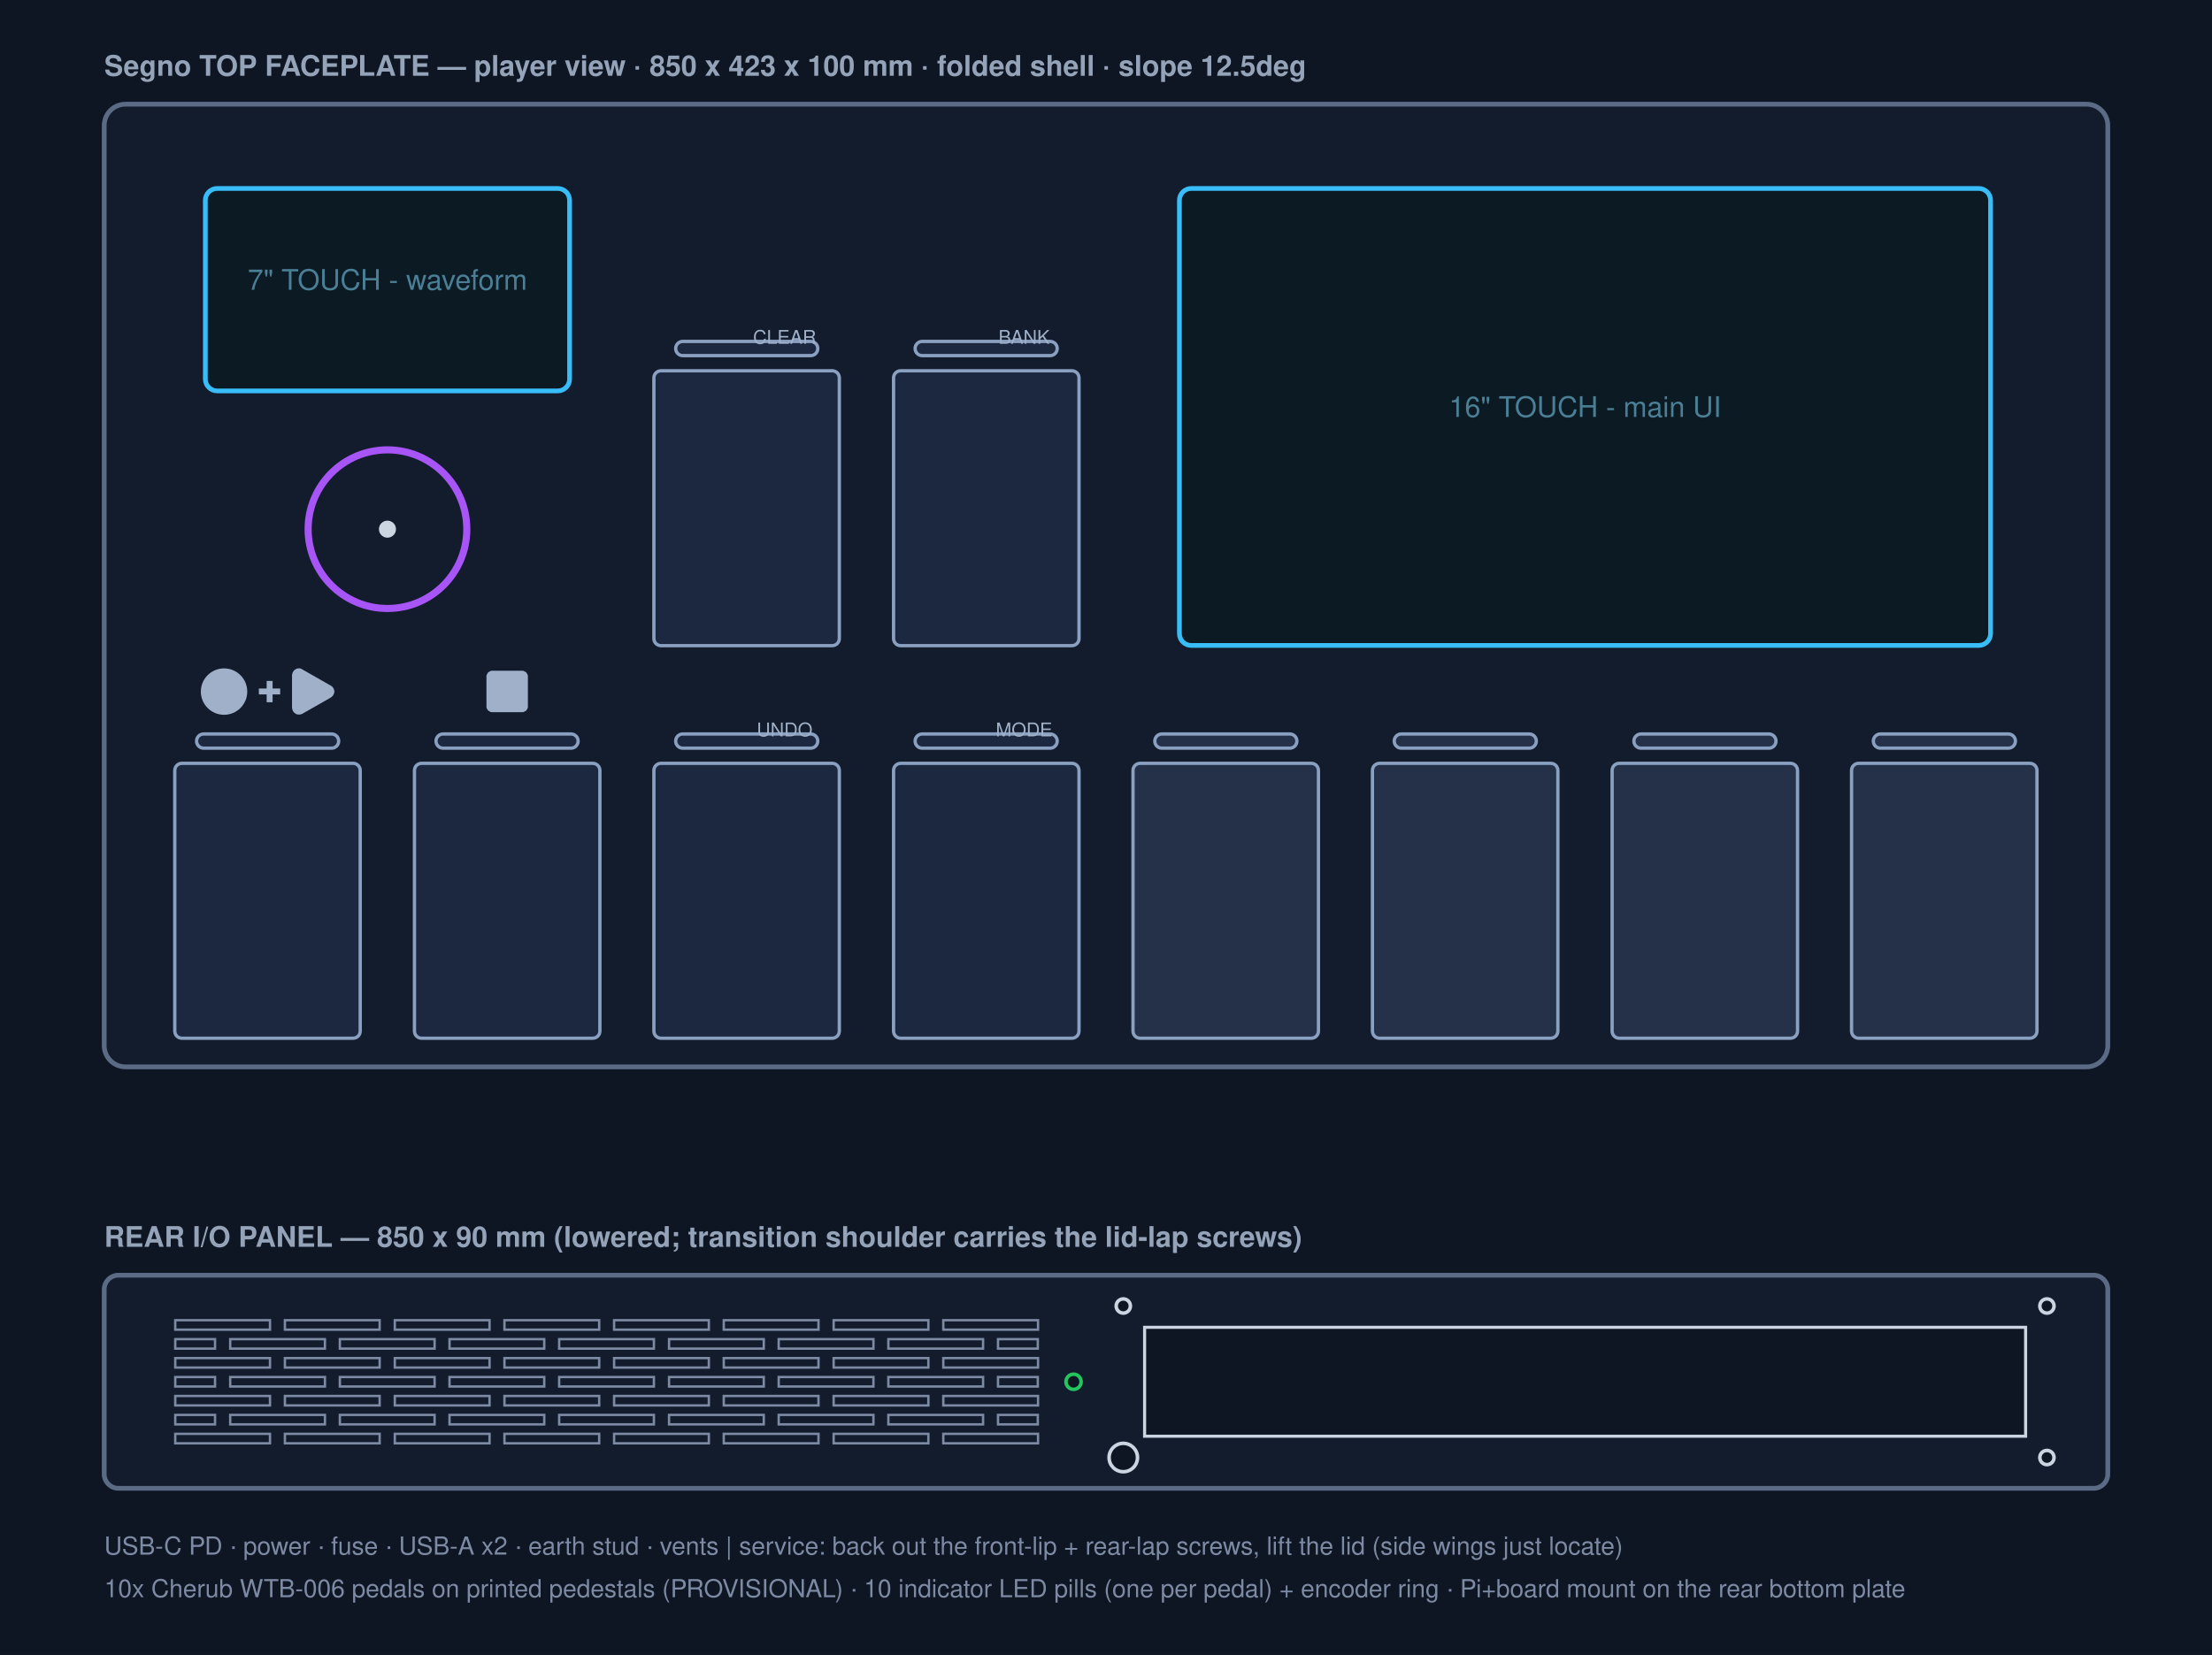
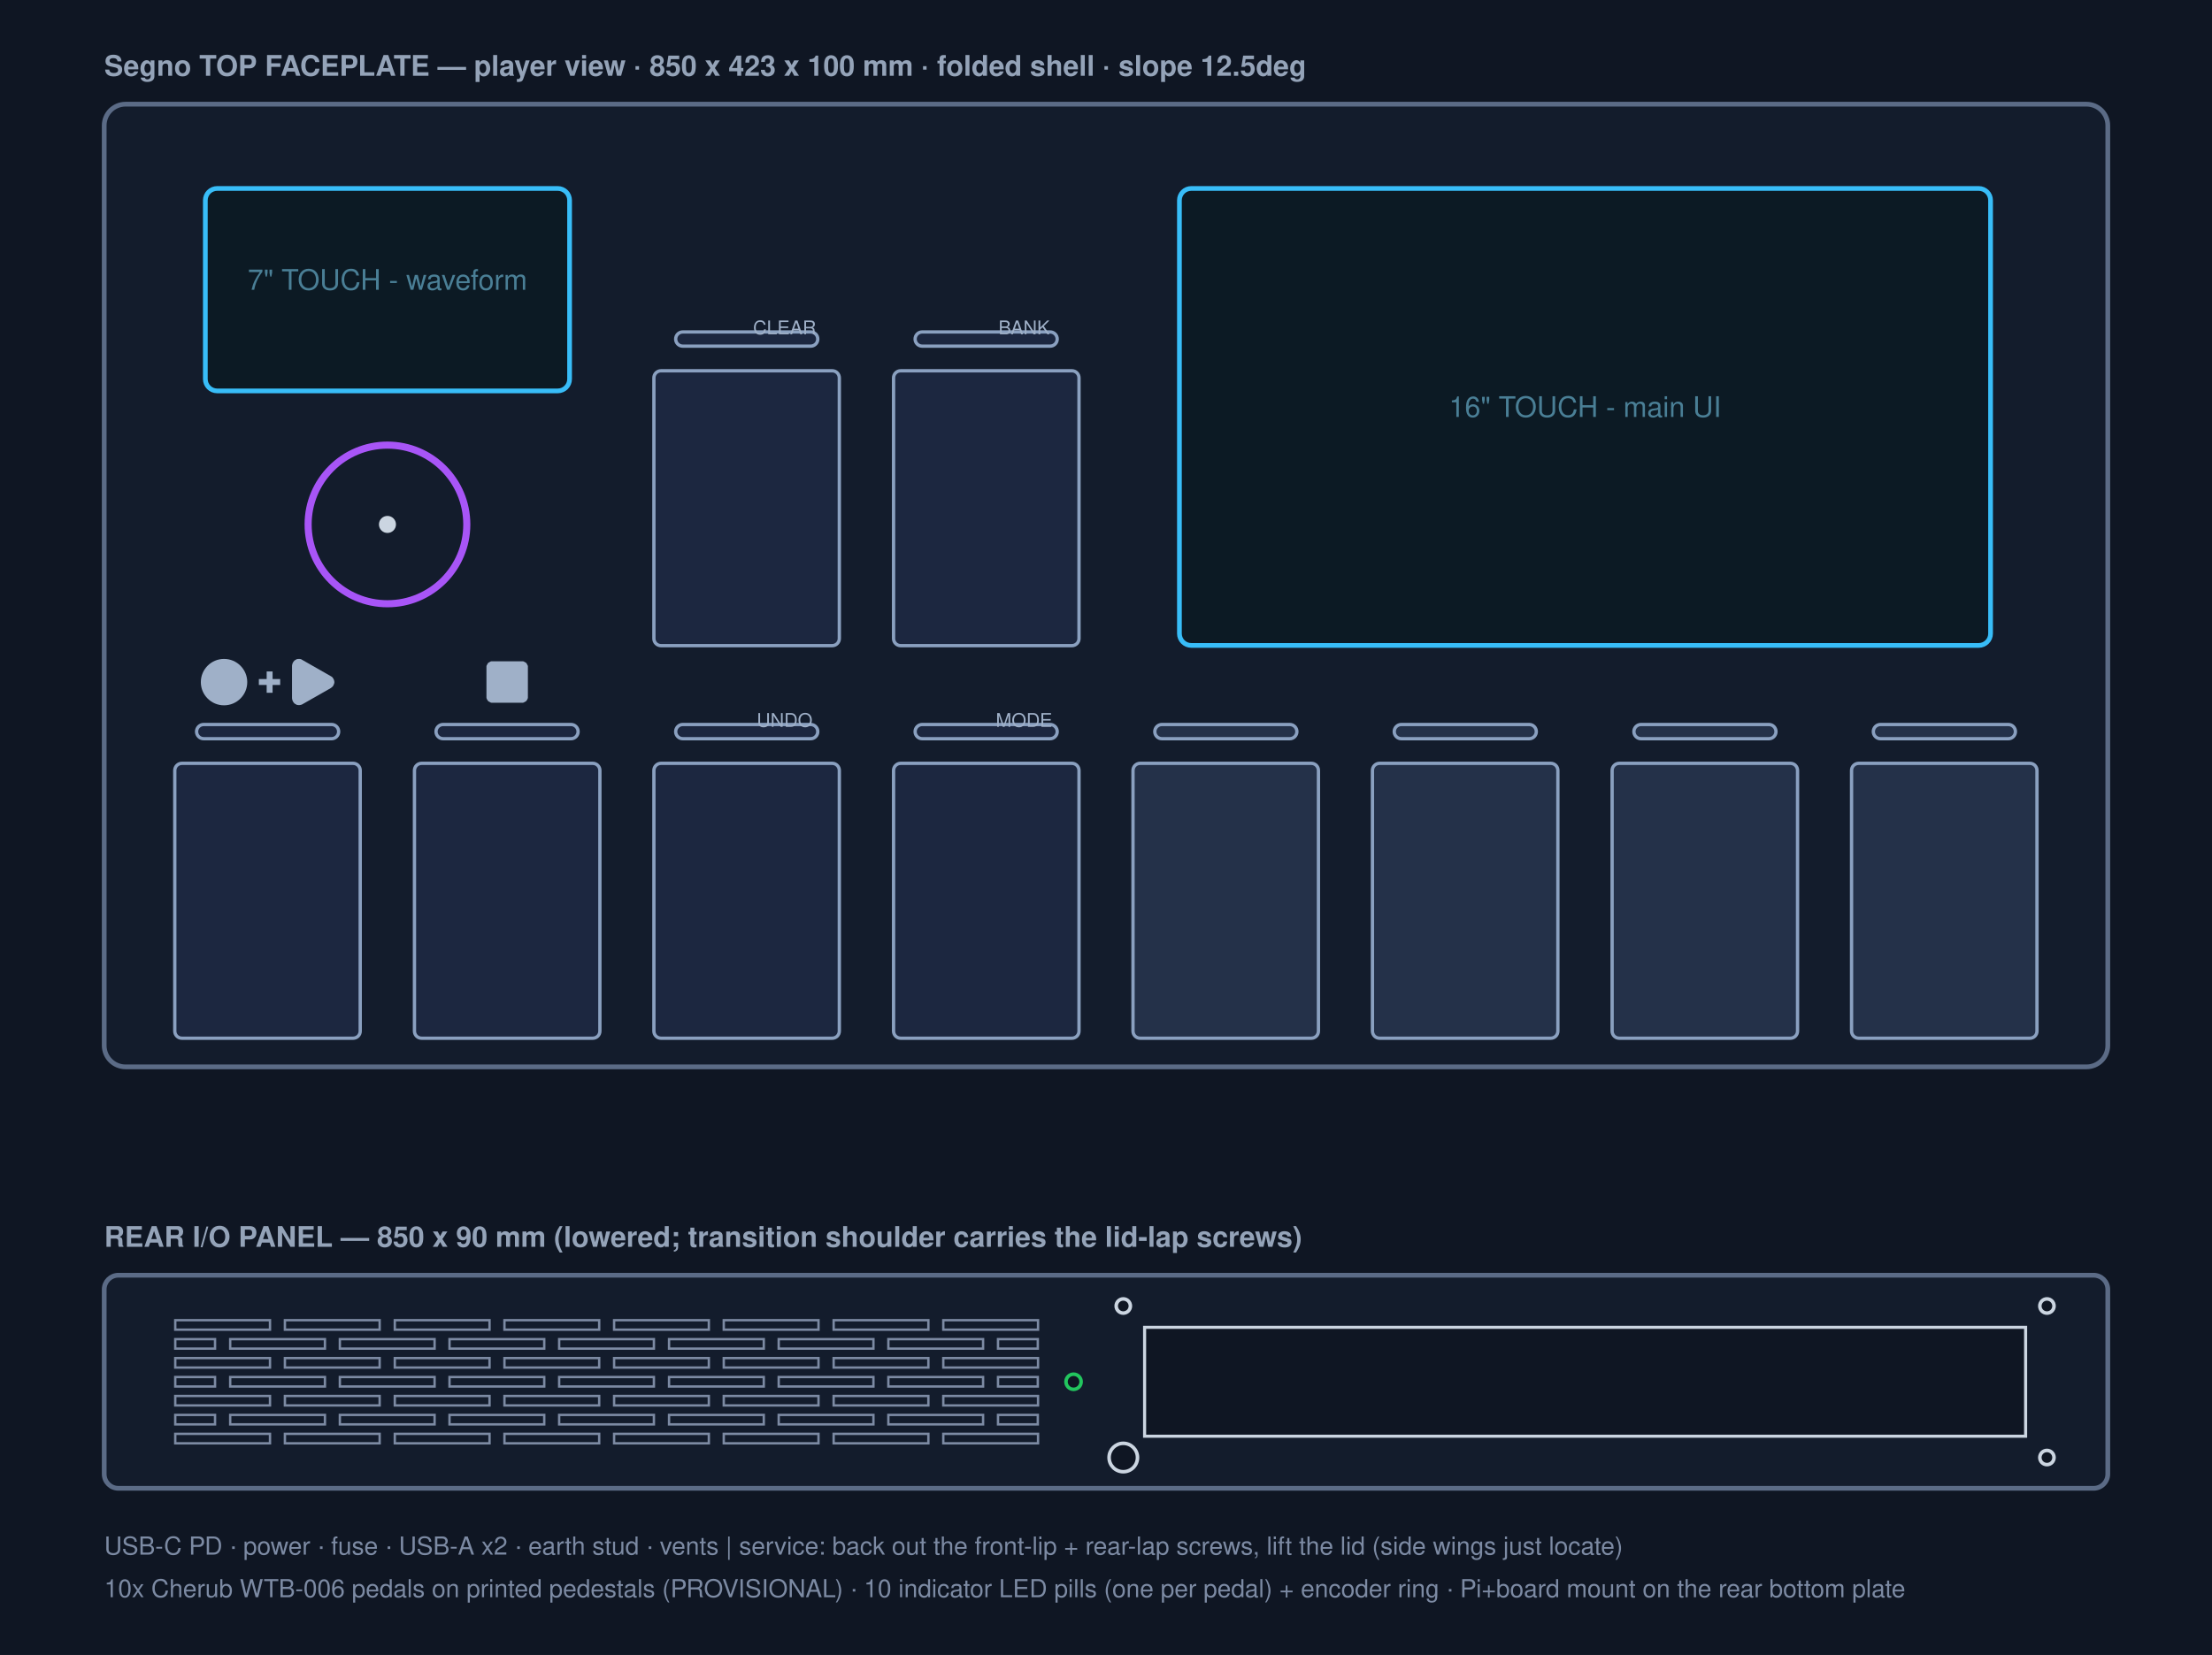
<svg xmlns="http://www.w3.org/2000/svg" viewBox="0 0 934 699" font-family="Helvetica,Arial,sans-serif">
  <rect width="934" height="699" fill="#0f1623" />
  <text x="44" y="32" fill="#94a3b8" font-size="12" font-weight="600">Segno TOP FACEPLATE — player view · 850 x 423 x 100 mm · folded shell · slope 12.5deg</text>
  <rect x="44" y="44" width="846.0" height="406.6" rx="9" fill="#131c2c" stroke="#5b6b86" stroke-width="2" />
  <rect x="73.8" y="322.4" width="78.3" height="116.1" rx="3" fill="#1c2740" stroke="#8aa0c0" stroke-width="1.4" />
  <rect x="175.0" y="322.4" width="78.3" height="116.1" rx="3" fill="#1c2740" stroke="#8aa0c0" stroke-width="1.4" />
  <rect x="276.1" y="322.4" width="78.3" height="116.1" rx="3" fill="#1c2740" stroke="#8aa0c0" stroke-width="1.4" />
  <rect x="377.3" y="322.4" width="78.3" height="116.1" rx="3" fill="#1c2740" stroke="#8aa0c0" stroke-width="1.4" />
  <rect x="478.4" y="322.4" width="78.3" height="116.1" rx="3" fill="#243149" stroke="#8aa0c0" stroke-width="1.4" />
  <rect x="579.5" y="322.4" width="78.3" height="116.1" rx="3" fill="#243149" stroke="#8aa0c0" stroke-width="1.4" />
  <rect x="680.7" y="322.4" width="78.3" height="116.1" rx="3" fill="#243149" stroke="#8aa0c0" stroke-width="1.4" />
  <rect x="781.8" y="322.4" width="78.3" height="116.1" rx="3" fill="#243149" stroke="#8aa0c0" stroke-width="1.4" />
  <rect x="276.1" y="156.6" width="78.3" height="116.1" rx="3" fill="#1c2740" stroke="#8aa0c0" stroke-width="1.4" />
  <rect x="377.3" y="156.6" width="78.3" height="116.1" rx="3" fill="#1c2740" stroke="#8aa0c0" stroke-width="1.4" />
-   <rect x="83.0" y="310.0" width="60.0" height="6.0" rx="3" fill="#1c2740" stroke="#8aa0c0" stroke-width="1.4" />
-   <rect x="184.1" y="310.0" width="60.0" height="6.0" rx="3" fill="#1c2740" stroke="#8aa0c0" stroke-width="1.4" />
-   <rect x="285.3" y="310.0" width="60.0" height="6.0" rx="3" fill="#1c2740" stroke="#8aa0c0" stroke-width="1.4" />
-   <rect x="386.4" y="310.0" width="60.0" height="6.0" rx="3" fill="#1c2740" stroke="#8aa0c0" stroke-width="1.4" />
-   <rect x="487.6" y="310.0" width="60.0" height="6.0" rx="3" fill="#243149" stroke="#8aa0c0" stroke-width="1.4" />
-   <rect x="588.7" y="310.0" width="60.0" height="6.0" rx="3" fill="#243149" stroke="#8aa0c0" stroke-width="1.4" />
-   <rect x="689.9" y="310.0" width="60.0" height="6.0" rx="3" fill="#243149" stroke="#8aa0c0" stroke-width="1.4" />
-   <rect x="791.0" y="310.0" width="60.0" height="6.0" rx="3" fill="#243149" stroke="#8aa0c0" stroke-width="1.4" />
-   <rect x="285.3" y="144.2" width="60.0" height="6.0" rx="3" fill="#1c2740" stroke="#8aa0c0" stroke-width="1.4" />
-   <rect x="386.4" y="144.2" width="60.0" height="6.0" rx="3" fill="#1c2740" stroke="#8aa0c0" stroke-width="1.4" />
+   <rect x="83.0" y="306.0" width="60.0" height="6.0" rx="3" fill="#1c2740" stroke="#8aa0c0" stroke-width="1.4" />
+   <rect x="184.1" y="306.0" width="60.0" height="6.0" rx="3" fill="#1c2740" stroke="#8aa0c0" stroke-width="1.4" />
+   <rect x="285.3" y="306.0" width="60.0" height="6.0" rx="3" fill="#1c2740" stroke="#8aa0c0" stroke-width="1.4" />
+   <rect x="386.4" y="306.0" width="60.0" height="6.0" rx="3" fill="#1c2740" stroke="#8aa0c0" stroke-width="1.4" />
+   <rect x="487.6" y="306.0" width="60.0" height="6.0" rx="3" fill="#243149" stroke="#8aa0c0" stroke-width="1.4" />
+   <rect x="588.7" y="306.0" width="60.0" height="6.0" rx="3" fill="#243149" stroke="#8aa0c0" stroke-width="1.4" />
+   <rect x="689.9" y="306.0" width="60.0" height="6.0" rx="3" fill="#243149" stroke="#8aa0c0" stroke-width="1.4" />
+   <rect x="791.0" y="306.0" width="60.0" height="6.0" rx="3" fill="#243149" stroke="#8aa0c0" stroke-width="1.4" />
+   <rect x="285.3" y="140.2" width="60.0" height="6.0" rx="3" fill="#1c2740" stroke="#8aa0c0" stroke-width="1.4" />
+   <rect x="386.4" y="140.2" width="60.0" height="6.0" rx="3" fill="#1c2740" stroke="#8aa0c0" stroke-width="1.4" />
  <rect x="86.7" y="79.6" width="153.8" height="85.5" rx="5" fill="#0c1a24" stroke="#38bdf8" stroke-width="2" />
  <text x="163.6" y="122.4" fill="#4a7f96" font-size="12" text-anchor="middle">7" TOUCH - waveform</text>
  <rect x="498.0" y="79.6" width="342.5" height="193.0" rx="5" fill="#0c1a24" stroke="#38bdf8" stroke-width="2" />
  <text x="669.3" y="176.1" fill="#4a7f96" font-size="12" text-anchor="middle">16" TOUCH - main UI</text>
-   <circle cx="163.6" cy="223.5" r="33.5" fill="none" stroke="#a855f7" stroke-width="3" />
-   <circle cx="163.6" cy="223.5" r="3.6" fill="#cbd5e1" />
-   <circle cx="94.6" cy="292.1" r="9.8" fill="#9fb0c8" />
-   <polygon points="112.6,296.6 115.1,296.6 115.1,293.3 118.3,293.3 118.3,290.8 115.1,290.8 115.1,287.6 112.6,287.6 112.6,290.8 109.3,290.8 109.3,293.3 112.6,293.3" fill="#9fb0c8" />
-   <polygon points="127.6,301.5 127.1,301.7 126.5,301.8 125.9,301.8 125.3,301.7 124.8,301.4 124.3,301.1 123.9,300.6 123.6,300.1 123.4,299.5 123.3,298.9 123.3,285.2 123.4,284.6 123.6,284.0 123.9,283.5 124.3,283.0 124.8,282.7 125.3,282.4 125.9,282.3 126.5,282.3 127.1,282.4 127.6,282.7 139.7,289.6 140.2,289.9 140.6,290.4 140.9,290.9 141.1,291.5 141.2,292.1 141.1,292.7 140.9,293.2 140.6,293.8 140.2,294.2 139.7,294.6" fill="#9fb0c8" />
-   <polygon points="205.4,298.3 205.4,298.7 205.5,299.1 205.7,299.5 205.9,299.8 206.1,300.1 206.4,300.3 206.8,300.5 207.1,300.7 207.5,300.8 207.9,300.8 220.4,300.8 220.8,300.8 221.2,300.7 221.5,300.5 221.9,300.3 222.2,300.1 222.4,299.8 222.6,299.5 222.8,299.1 222.9,298.7 222.9,298.3 222.9,285.8 222.9,285.4 222.8,285.0 222.6,284.7 222.4,284.3 222.2,284.0 221.9,283.8 221.5,283.6 221.2,283.4 220.8,283.3 220.4,283.3 207.9,283.3 207.5,283.3 207.1,283.4 206.8,283.6 206.4,283.8 206.1,284.0 205.9,284.3 205.7,284.7 205.5,285.0 205.4,285.4 205.4,285.8" fill="#9fb0c8" />
-   <text x="331.3" y="311.0" fill="#9fb0c8" font-size="8" text-anchor="middle">UNDO</text>
-   <text x="432.4" y="311.0" fill="#9fb0c8" font-size="8" text-anchor="middle">MODE</text>
-   <text x="331.3" y="145.2" fill="#9fb0c8" font-size="8" text-anchor="middle">CLEAR</text>
-   <text x="432.4" y="145.2" fill="#9fb0c8" font-size="8" text-anchor="middle">BANK</text>
+   <circle cx="163.6" cy="221.5" r="33.5" fill="none" stroke="#a855f7" stroke-width="3" />
+   <circle cx="163.6" cy="221.5" r="3.6" fill="#cbd5e1" />
+   <circle cx="94.6" cy="288.1" r="9.8" fill="#9fb0c8" />
+   <polygon points="112.6,292.6 115.1,292.6 115.1,289.3 118.3,289.3 118.3,286.8 115.1,286.8 115.1,283.6 112.6,283.6 112.6,286.8 109.3,286.8 109.3,289.3 112.6,289.3" fill="#9fb0c8" />
+   <polygon points="127.6,297.5 127.1,297.7 126.5,297.8 125.9,297.8 125.3,297.7 124.8,297.4 124.3,297.1 123.9,296.6 123.6,296.1 123.4,295.5 123.3,294.9 123.3,281.2 123.4,280.6 123.6,280.0 123.9,279.5 124.3,279.0 124.8,278.7 125.3,278.4 125.9,278.3 126.5,278.3 127.1,278.4 127.6,278.7 139.7,285.6 140.2,285.9 140.6,286.4 140.9,286.9 141.1,287.5 141.2,288.1 141.1,288.7 140.9,289.2 140.6,289.8 140.2,290.2 139.7,290.6" fill="#9fb0c8" />
+   <polygon points="205.4,294.3 205.4,294.7 205.5,295.1 205.7,295.5 205.9,295.8 206.1,296.1 206.4,296.3 206.8,296.5 207.1,296.7 207.5,296.8 207.9,296.8 220.4,296.8 220.8,296.8 221.2,296.7 221.5,296.5 221.9,296.3 222.2,296.1 222.4,295.8 222.6,295.5 222.8,295.1 222.9,294.7 222.9,294.3 222.9,281.8 222.9,281.4 222.8,281.0 222.6,280.7 222.4,280.3 222.2,280.0 221.9,279.8 221.5,279.6 221.2,279.4 220.8,279.3 220.4,279.3 207.9,279.3 207.5,279.3 207.1,279.4 206.8,279.6 206.4,279.8 206.1,280.0 205.9,280.3 205.7,280.7 205.5,281.0 205.4,281.4 205.4,281.8" fill="#9fb0c8" />
+   <text x="331.3" y="307.0" fill="#9fb0c8" font-size="8" text-anchor="middle">UNDO</text>
+   <text x="432.4" y="307.0" fill="#9fb0c8" font-size="8" text-anchor="middle">MODE</text>
+   <text x="331.3" y="141.2" fill="#9fb0c8" font-size="8" text-anchor="middle">CLEAR</text>
+   <text x="432.4" y="141.2" fill="#9fb0c8" font-size="8" text-anchor="middle">BANK</text>
  <text x="44" y="526.6" fill="#94a3b8" font-size="12" font-weight="600">REAR I/O PANEL — 850 x 90 mm (lowered; transition shoulder carries the lid-lap screws)</text>
  <rect x="44" y="538.6" width="846.0" height="90.0" rx="6" fill="#131c2c" stroke="#5b6b86" stroke-width="2" />
  <rect x="483.3" y="560.6" width="372.0" height="46.0" fill="#0f1623" stroke="#cbd5e1" stroke-width="1.3" />
  <circle cx="474.3" cy="615.6" r="3.0" fill="#0f1623" stroke="#cbd5e1" stroke-width="1.5" />
  <circle cx="474.3" cy="615.6" r="6.0" fill="#0f1623" stroke="#cbd5e1" stroke-width="1.5" />
  <circle cx="474.3" cy="551.6" r="3.0" fill="#0f1623" stroke="#cbd5e1" stroke-width="1.5" />
  <circle cx="864.3" cy="615.6" r="3.0" fill="#0f1623" stroke="#cbd5e1" stroke-width="1.5" />
  <circle cx="864.3" cy="551.6" r="3.0" fill="#0f1623" stroke="#cbd5e1" stroke-width="1.5" />
  <circle cx="453.3" cy="583.6" r="3.2" fill="#0f1623" stroke="#22c55e" stroke-width="1.5" />
  <rect x="74.0" y="605.6" width="40.0" height="4.0" fill="none" stroke="#7c8aa3" stroke-width="1" />
  <rect x="120.3" y="605.6" width="40.0" height="4.0" fill="none" stroke="#7c8aa3" stroke-width="1" />
  <rect x="166.7" y="605.6" width="40.0" height="4.0" fill="none" stroke="#7c8aa3" stroke-width="1" />
  <rect x="213.0" y="605.6" width="40.0" height="4.0" fill="none" stroke="#7c8aa3" stroke-width="1" />
  <rect x="259.3" y="605.6" width="40.0" height="4.0" fill="none" stroke="#7c8aa3" stroke-width="1" />
  <rect x="305.6" y="605.6" width="40.0" height="4.0" fill="none" stroke="#7c8aa3" stroke-width="1" />
  <rect x="352.0" y="605.6" width="40.0" height="4.0" fill="none" stroke="#7c8aa3" stroke-width="1" />
  <rect x="398.3" y="605.6" width="40.0" height="4.0" fill="none" stroke="#7c8aa3" stroke-width="1" />
  <rect x="74.0" y="597.6" width="16.8" height="4.0" fill="none" stroke="#7c8aa3" stroke-width="1" />
  <rect x="97.2" y="597.6" width="40.0" height="4.0" fill="none" stroke="#7c8aa3" stroke-width="1" />
  <rect x="143.5" y="597.6" width="40.0" height="4.0" fill="none" stroke="#7c8aa3" stroke-width="1" />
  <rect x="189.8" y="597.6" width="40.0" height="4.0" fill="none" stroke="#7c8aa3" stroke-width="1" />
  <rect x="236.1" y="597.6" width="40.0" height="4.0" fill="none" stroke="#7c8aa3" stroke-width="1" />
  <rect x="282.5" y="597.6" width="40.0" height="4.0" fill="none" stroke="#7c8aa3" stroke-width="1" />
  <rect x="328.8" y="597.6" width="40.0" height="4.0" fill="none" stroke="#7c8aa3" stroke-width="1" />
  <rect x="375.1" y="597.6" width="40.0" height="4.0" fill="none" stroke="#7c8aa3" stroke-width="1" />
  <rect x="421.4" y="597.6" width="16.8" height="4.0" fill="none" stroke="#7c8aa3" stroke-width="1" />
  <rect x="74.0" y="589.6" width="40.0" height="4.0" fill="none" stroke="#7c8aa3" stroke-width="1" />
  <rect x="120.3" y="589.6" width="40.0" height="4.0" fill="none" stroke="#7c8aa3" stroke-width="1" />
  <rect x="166.7" y="589.6" width="40.0" height="4.0" fill="none" stroke="#7c8aa3" stroke-width="1" />
  <rect x="213.0" y="589.6" width="40.0" height="4.0" fill="none" stroke="#7c8aa3" stroke-width="1" />
  <rect x="259.3" y="589.6" width="40.0" height="4.0" fill="none" stroke="#7c8aa3" stroke-width="1" />
  <rect x="305.6" y="589.6" width="40.0" height="4.0" fill="none" stroke="#7c8aa3" stroke-width="1" />
  <rect x="352.0" y="589.6" width="40.0" height="4.0" fill="none" stroke="#7c8aa3" stroke-width="1" />
  <rect x="398.3" y="589.6" width="40.0" height="4.0" fill="none" stroke="#7c8aa3" stroke-width="1" />
  <rect x="74.0" y="581.6" width="16.8" height="4.0" fill="none" stroke="#7c8aa3" stroke-width="1" />
  <rect x="97.2" y="581.6" width="40.0" height="4.0" fill="none" stroke="#7c8aa3" stroke-width="1" />
  <rect x="143.5" y="581.6" width="40.0" height="4.0" fill="none" stroke="#7c8aa3" stroke-width="1" />
  <rect x="189.8" y="581.6" width="40.0" height="4.0" fill="none" stroke="#7c8aa3" stroke-width="1" />
  <rect x="236.1" y="581.6" width="40.0" height="4.0" fill="none" stroke="#7c8aa3" stroke-width="1" />
  <rect x="282.5" y="581.6" width="40.0" height="4.0" fill="none" stroke="#7c8aa3" stroke-width="1" />
  <rect x="328.8" y="581.6" width="40.0" height="4.0" fill="none" stroke="#7c8aa3" stroke-width="1" />
  <rect x="375.1" y="581.6" width="40.0" height="4.0" fill="none" stroke="#7c8aa3" stroke-width="1" />
  <rect x="421.4" y="581.6" width="16.8" height="4.0" fill="none" stroke="#7c8aa3" stroke-width="1" />
  <rect x="74.0" y="573.6" width="40.0" height="4.0" fill="none" stroke="#7c8aa3" stroke-width="1" />
  <rect x="120.3" y="573.6" width="40.0" height="4.0" fill="none" stroke="#7c8aa3" stroke-width="1" />
  <rect x="166.7" y="573.6" width="40.0" height="4.0" fill="none" stroke="#7c8aa3" stroke-width="1" />
  <rect x="213.0" y="573.6" width="40.0" height="4.0" fill="none" stroke="#7c8aa3" stroke-width="1" />
  <rect x="259.3" y="573.6" width="40.0" height="4.0" fill="none" stroke="#7c8aa3" stroke-width="1" />
  <rect x="305.6" y="573.6" width="40.0" height="4.0" fill="none" stroke="#7c8aa3" stroke-width="1" />
  <rect x="352.0" y="573.6" width="40.0" height="4.0" fill="none" stroke="#7c8aa3" stroke-width="1" />
  <rect x="398.3" y="573.6" width="40.0" height="4.0" fill="none" stroke="#7c8aa3" stroke-width="1" />
  <rect x="74.0" y="565.6" width="16.8" height="4.0" fill="none" stroke="#7c8aa3" stroke-width="1" />
  <rect x="97.2" y="565.6" width="40.0" height="4.0" fill="none" stroke="#7c8aa3" stroke-width="1" />
  <rect x="143.5" y="565.6" width="40.0" height="4.0" fill="none" stroke="#7c8aa3" stroke-width="1" />
  <rect x="189.8" y="565.6" width="40.0" height="4.0" fill="none" stroke="#7c8aa3" stroke-width="1" />
  <rect x="236.1" y="565.6" width="40.0" height="4.0" fill="none" stroke="#7c8aa3" stroke-width="1" />
  <rect x="282.5" y="565.6" width="40.0" height="4.0" fill="none" stroke="#7c8aa3" stroke-width="1" />
  <rect x="328.8" y="565.6" width="40.0" height="4.0" fill="none" stroke="#7c8aa3" stroke-width="1" />
  <rect x="375.1" y="565.6" width="40.0" height="4.0" fill="none" stroke="#7c8aa3" stroke-width="1" />
  <rect x="421.4" y="565.6" width="16.8" height="4.0" fill="none" stroke="#7c8aa3" stroke-width="1" />
  <rect x="74.0" y="557.6" width="40.0" height="4.0" fill="none" stroke="#7c8aa3" stroke-width="1" />
  <rect x="120.3" y="557.6" width="40.0" height="4.0" fill="none" stroke="#7c8aa3" stroke-width="1" />
  <rect x="166.7" y="557.6" width="40.0" height="4.0" fill="none" stroke="#7c8aa3" stroke-width="1" />
  <rect x="213.0" y="557.6" width="40.0" height="4.0" fill="none" stroke="#7c8aa3" stroke-width="1" />
  <rect x="259.3" y="557.6" width="40.0" height="4.0" fill="none" stroke="#7c8aa3" stroke-width="1" />
  <rect x="305.6" y="557.6" width="40.0" height="4.0" fill="none" stroke="#7c8aa3" stroke-width="1" />
  <rect x="352.0" y="557.6" width="40.0" height="4.0" fill="none" stroke="#7c8aa3" stroke-width="1" />
  <rect x="398.3" y="557.6" width="40.0" height="4.0" fill="none" stroke="#7c8aa3" stroke-width="1" />
  <text x="44" y="656.6" fill="#7c8aa3" font-size="10.5">USB-C PD · power · fuse · USB-A x2 · earth stud · vents   |   service: back out the front-lip + rear-lap screws, lift the lid (side wings just locate)</text>
  <text x="44" y="674.6" fill="#7c8aa3" font-size="10.5">10x Cherub WTB-006 pedals on printed pedestals (PROVISIONAL) · 10 indicator LED pills (one per pedal) + encoder ring · Pi+board mount on the rear bottom plate</text>
</svg>
